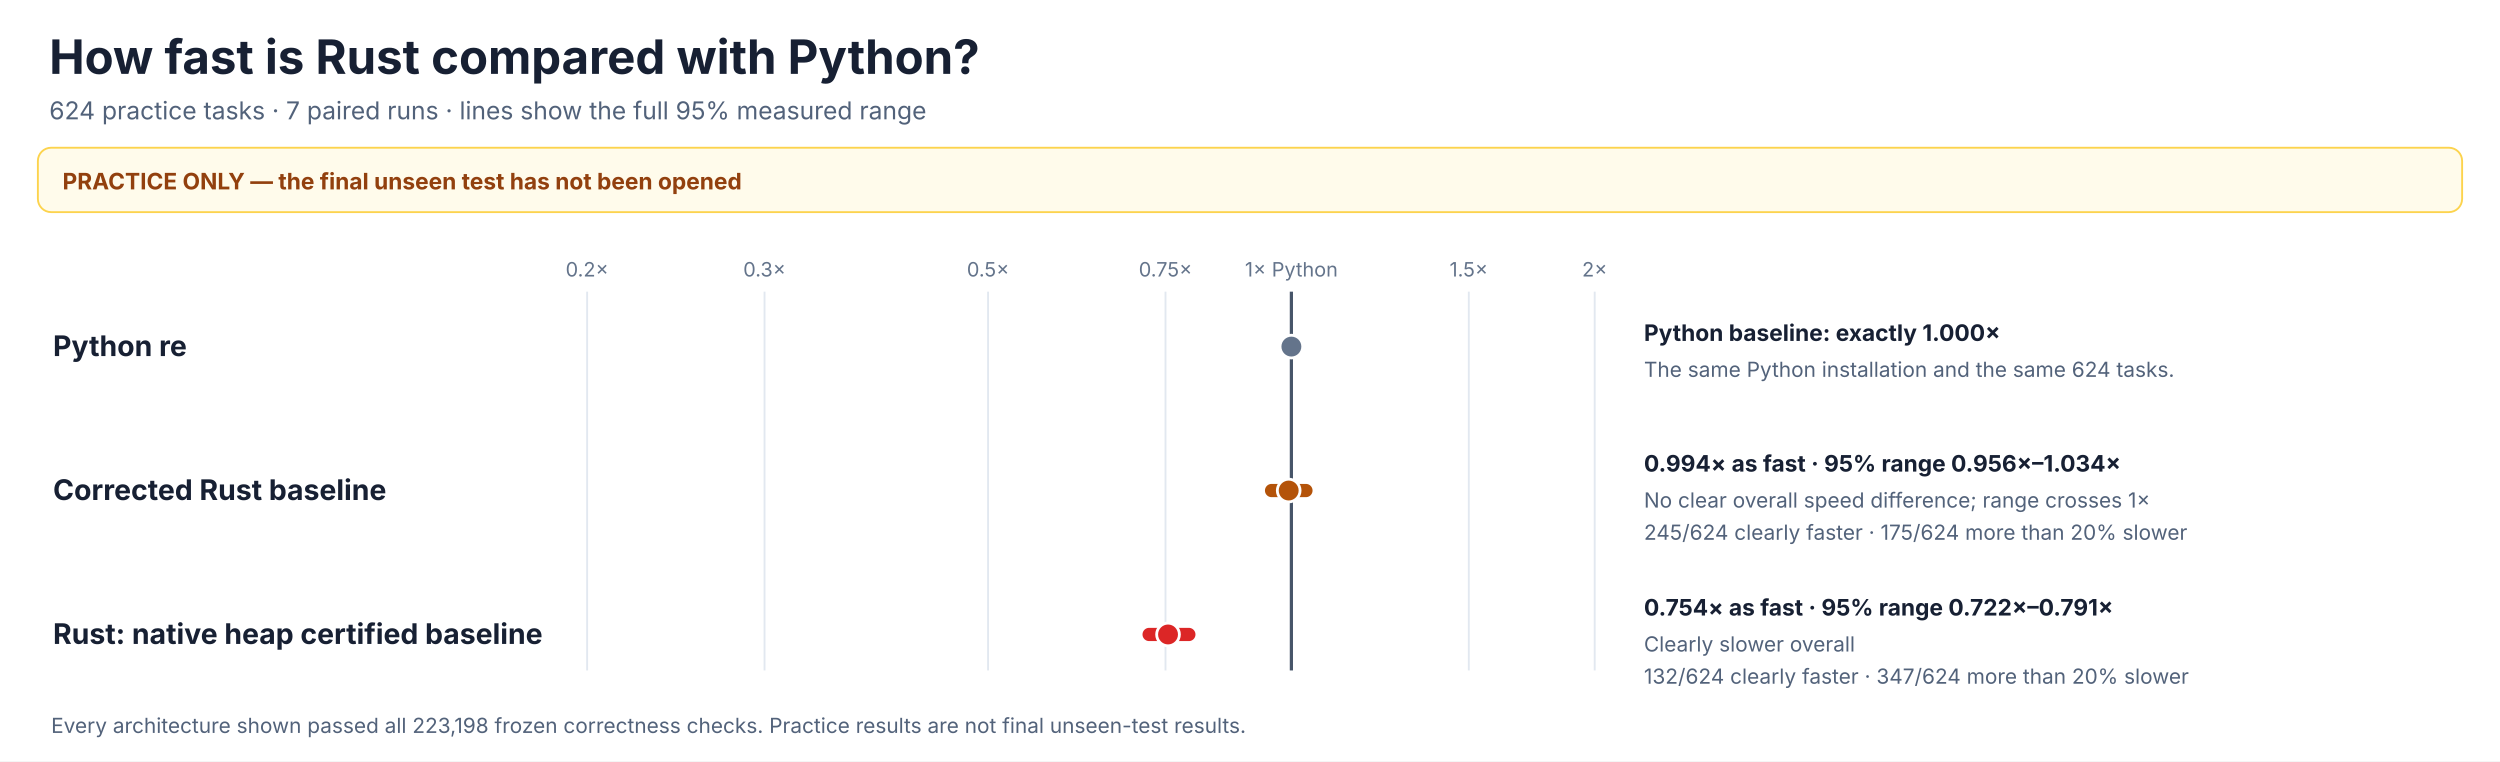
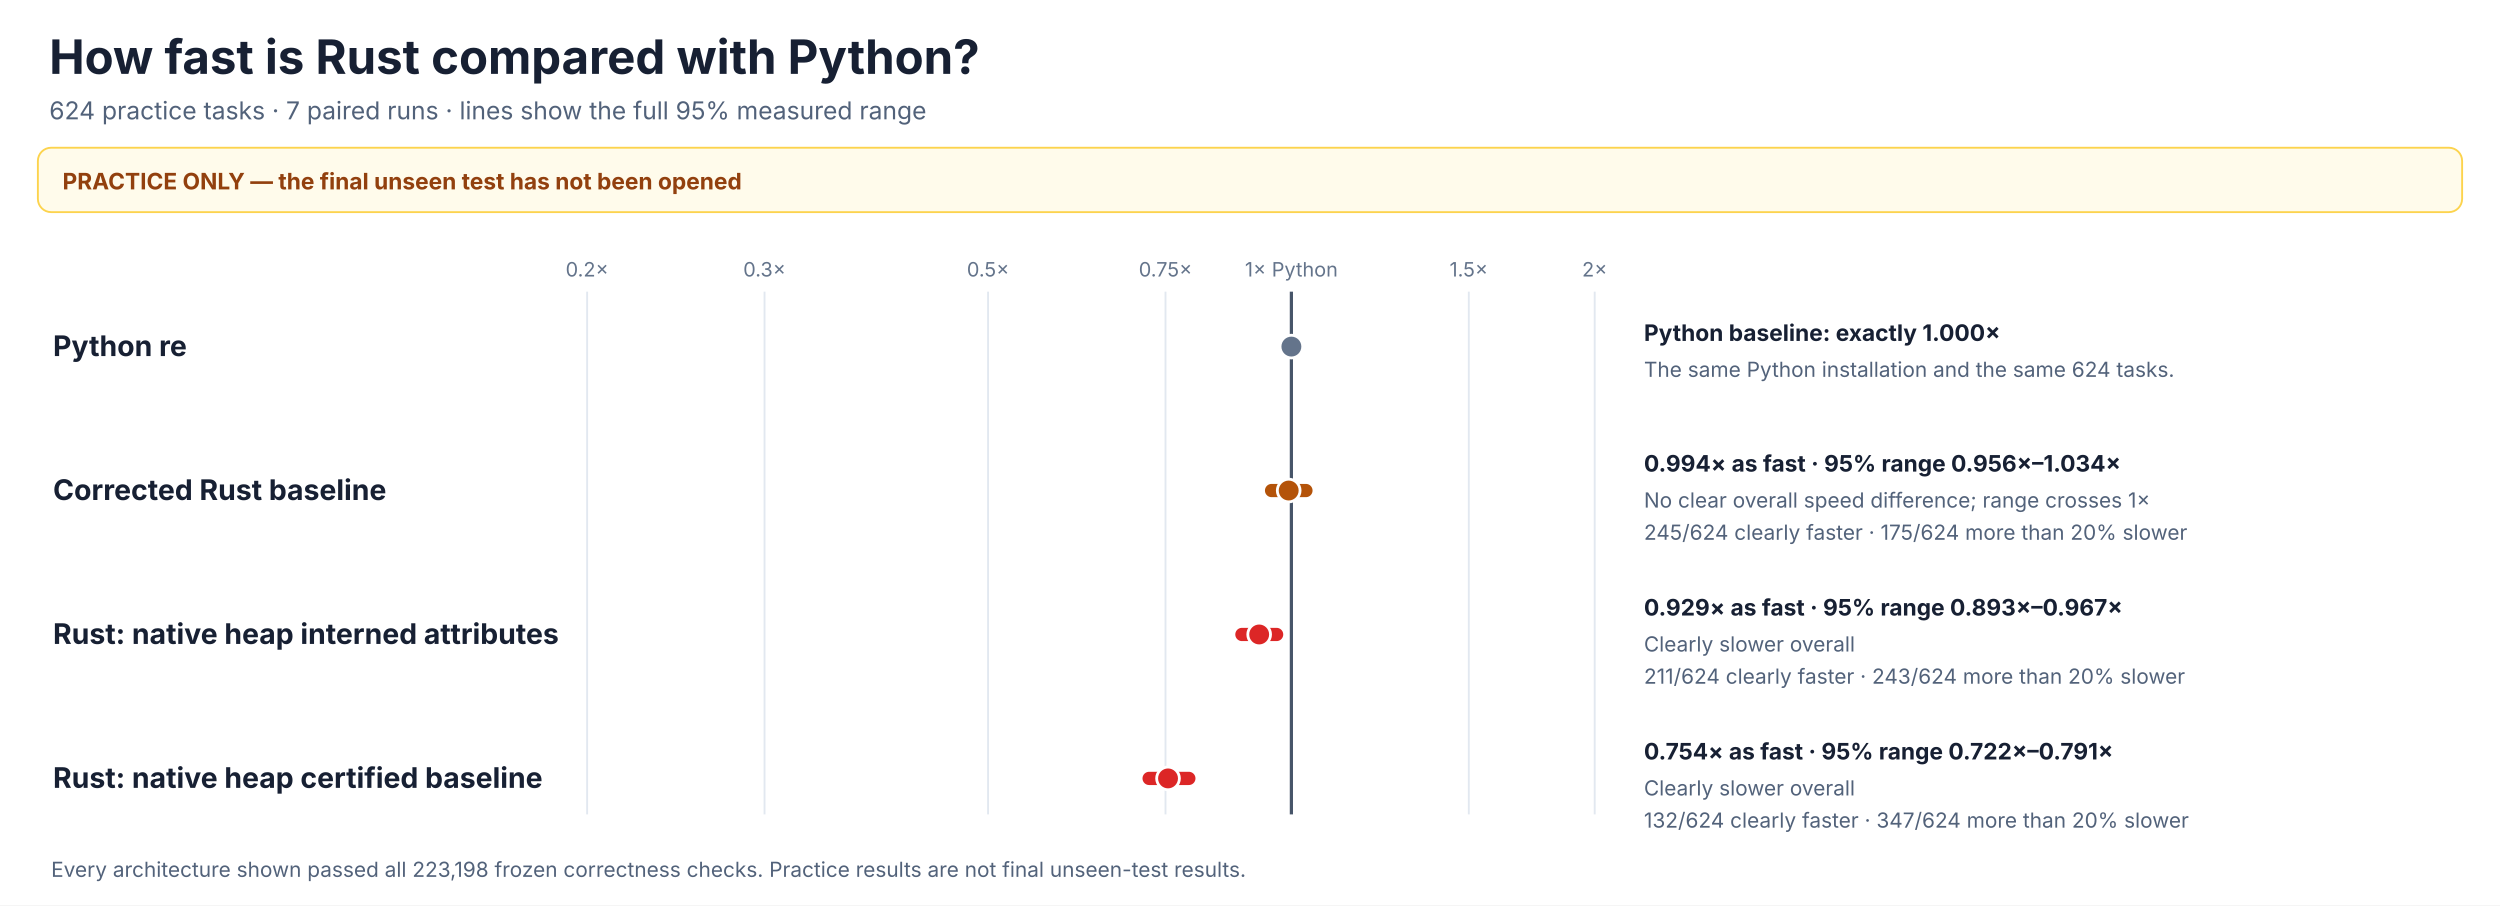
- <svg xmlns="http://www.w3.org/2000/svg" width="1320" height="402" viewBox="0 0 1320 402" role="img" aria-label="How fast is Rust compared with Python?">
+ <svg xmlns="http://www.w3.org/2000/svg" width="1320" height="478" viewBox="0 0 1320 478" role="img" aria-label="How fast is Rust compared with Python?">
  <rect width="100%" height="100%" fill="#ffffff" />
  <style>text{font-family:system-ui,-apple-system,BlinkMacSystemFont,"Segoe UI",sans-serif;fill:#172033}.title{font-size:25px;font-weight:750}.sub{font-size:13px;fill:#52627a}.head{font-size:15px;font-weight:700}.label{font-size:12px}.small{font-size:11px;fill:#52627a}.value{font-size:12px;font-weight:700}.tick{font-size:10.5px;fill:#64748b}.banner{font-size:12px;font-weight:700;fill:#92400e}.grid{stroke:#e2e8f0;stroke-width:1}.base{stroke:#475569;stroke-width:1.7}.panel{fill:#f8fafc;stroke:#e2e8f0;stroke-width:1}</style>
  <text x="26" y="39" class="title">How fast is Rust compared with Python?</text>
  <text x="26" y="63" class="sub">624 practice tasks · 7 paired runs · lines show the full 95% measured range</text>
  <rect x="20" y="78" width="1280" height="34" rx="7" fill="#fffbeb" stroke="#fcd34d" />
  <text x="33" y="100" class="banner">PRACTICE ONLY — the final unseen test has not been opened</text>
-   <line x1="310.00" y1="154" x2="310.00" y2="354" class="grid" />
+   <line x1="310.00" y1="154" x2="310.00" y2="430" class="grid" />
  <text x="310.00" y="146" text-anchor="middle" class="tick">0.2×</text>
-   <line x1="403.68" y1="154" x2="403.68" y2="354" class="grid" />
+   <line x1="403.68" y1="154" x2="403.68" y2="430" class="grid" />
  <text x="403.68" y="146" text-anchor="middle" class="tick">0.3×</text>
-   <line x1="521.70" y1="154" x2="521.70" y2="354" class="grid" />
+   <line x1="521.70" y1="154" x2="521.70" y2="430" class="grid" />
  <text x="521.70" y="146" text-anchor="middle" class="tick">0.5×</text>
-   <line x1="615.38" y1="154" x2="615.38" y2="354" class="grid" />
+   <line x1="615.38" y1="154" x2="615.38" y2="430" class="grid" />
  <text x="615.38" y="146" text-anchor="middle" class="tick">0.75×</text>
-   <line x1="681.85" y1="154" x2="681.85" y2="354" class="base" />
+   <line x1="681.85" y1="154" x2="681.85" y2="430" class="base" />
  <text x="681.85" y="146" text-anchor="middle" class="tick">1× Python</text>
-   <line x1="775.53" y1="154" x2="775.53" y2="354" class="grid" />
+   <line x1="775.53" y1="154" x2="775.53" y2="430" class="grid" />
  <text x="775.53" y="146" text-anchor="middle" class="tick">1.5×</text>
-   <line x1="842.00" y1="154" x2="842.00" y2="354" class="grid" />
+   <line x1="842.00" y1="154" x2="842.00" y2="430" class="grid" />
  <text x="842.00" y="146" text-anchor="middle" class="tick">2×</text>
  <text x="28" y="188" class="head">Python re</text>
  <circle cx="681.85" cy="183" r="6" fill="#64748b" stroke="#ffffff" stroke-width="1.5" />
  <text x="868" y="180" class="value">Python baseline: exactly 1.000×</text>
  <text x="868" y="199" class="small">The same Python installation and the same 624 tasks.</text>
  <text x="28" y="264" class="head">Corrected Rust baseline</text>
  <line x1="671.39" y1="259" x2="689.53" y2="259" stroke="#b45309" stroke-width="7" stroke-linecap="round" />
  <circle cx="680.43" cy="259" r="6" fill="#b45309" stroke="#ffffff" stroke-width="1.5" />
  <text x="868" y="249" class="value">0.994× as fast · 95% range 0.956×–1.034×</text>
  <text x="868" y="268" class="small">No clear overall speed difference; range crosses 1×</text>
  <text x="868" y="285" class="small">245/624 clearly faster · 175/624 more than 20% slower</text>
-   <text x="28" y="340" class="head">Rust: native heap certified baseline</text>
-   <line x1="606.74" y1="335" x2="627.71" y2="335" stroke="#dc2626" stroke-width="7" stroke-linecap="round" />
-   <circle cx="616.72" cy="335" r="6" fill="#dc2626" stroke="#ffffff" stroke-width="1.5" />
-   <text x="868" y="325" class="value">0.754× as fast · 95% range 0.722×–0.791×</text>
+   <text x="28" y="340" class="head">Rust: native heap interned attributes</text>
+   <line x1="655.73" y1="335" x2="674.05" y2="335" stroke="#dc2626" stroke-width="7" stroke-linecap="round" />
+   <circle cx="664.84" cy="335" r="6" fill="#dc2626" stroke="#ffffff" stroke-width="1.5" />
+   <text x="868" y="325" class="value">0.929× as fast · 95% range 0.893×–0.967×</text>
  <text x="868" y="344" class="small">Clearly slower overall</text>
-   <text x="868" y="361" class="small">132/624 clearly faster · 347/624 more than 20% slower</text>
-   <text x="27" y="387" class="small">Every architecture shown passed all 223,198 frozen correctness checks. Practice results are not final unseen-test results.</text>
+   <text x="868" y="361" class="small">211/624 clearly faster · 243/624 more than 20% slower</text>
+   <text x="28" y="416" class="head">Rust: native heap certified baseline</text>
+   <line x1="606.74" y1="411" x2="627.71" y2="411" stroke="#dc2626" stroke-width="7" stroke-linecap="round" />
+   <circle cx="616.72" cy="411" r="6" fill="#dc2626" stroke="#ffffff" stroke-width="1.5" />
+   <text x="868" y="401" class="value">0.754× as fast · 95% range 0.722×–0.791×</text>
+   <text x="868" y="420" class="small">Clearly slower overall</text>
+   <text x="868" y="437" class="small">132/624 clearly faster · 347/624 more than 20% slower</text>
+   <text x="27" y="463" class="small">Every architecture shown passed all 223,198 frozen correctness checks. Practice results are not final unseen-test results.</text>
</svg>
